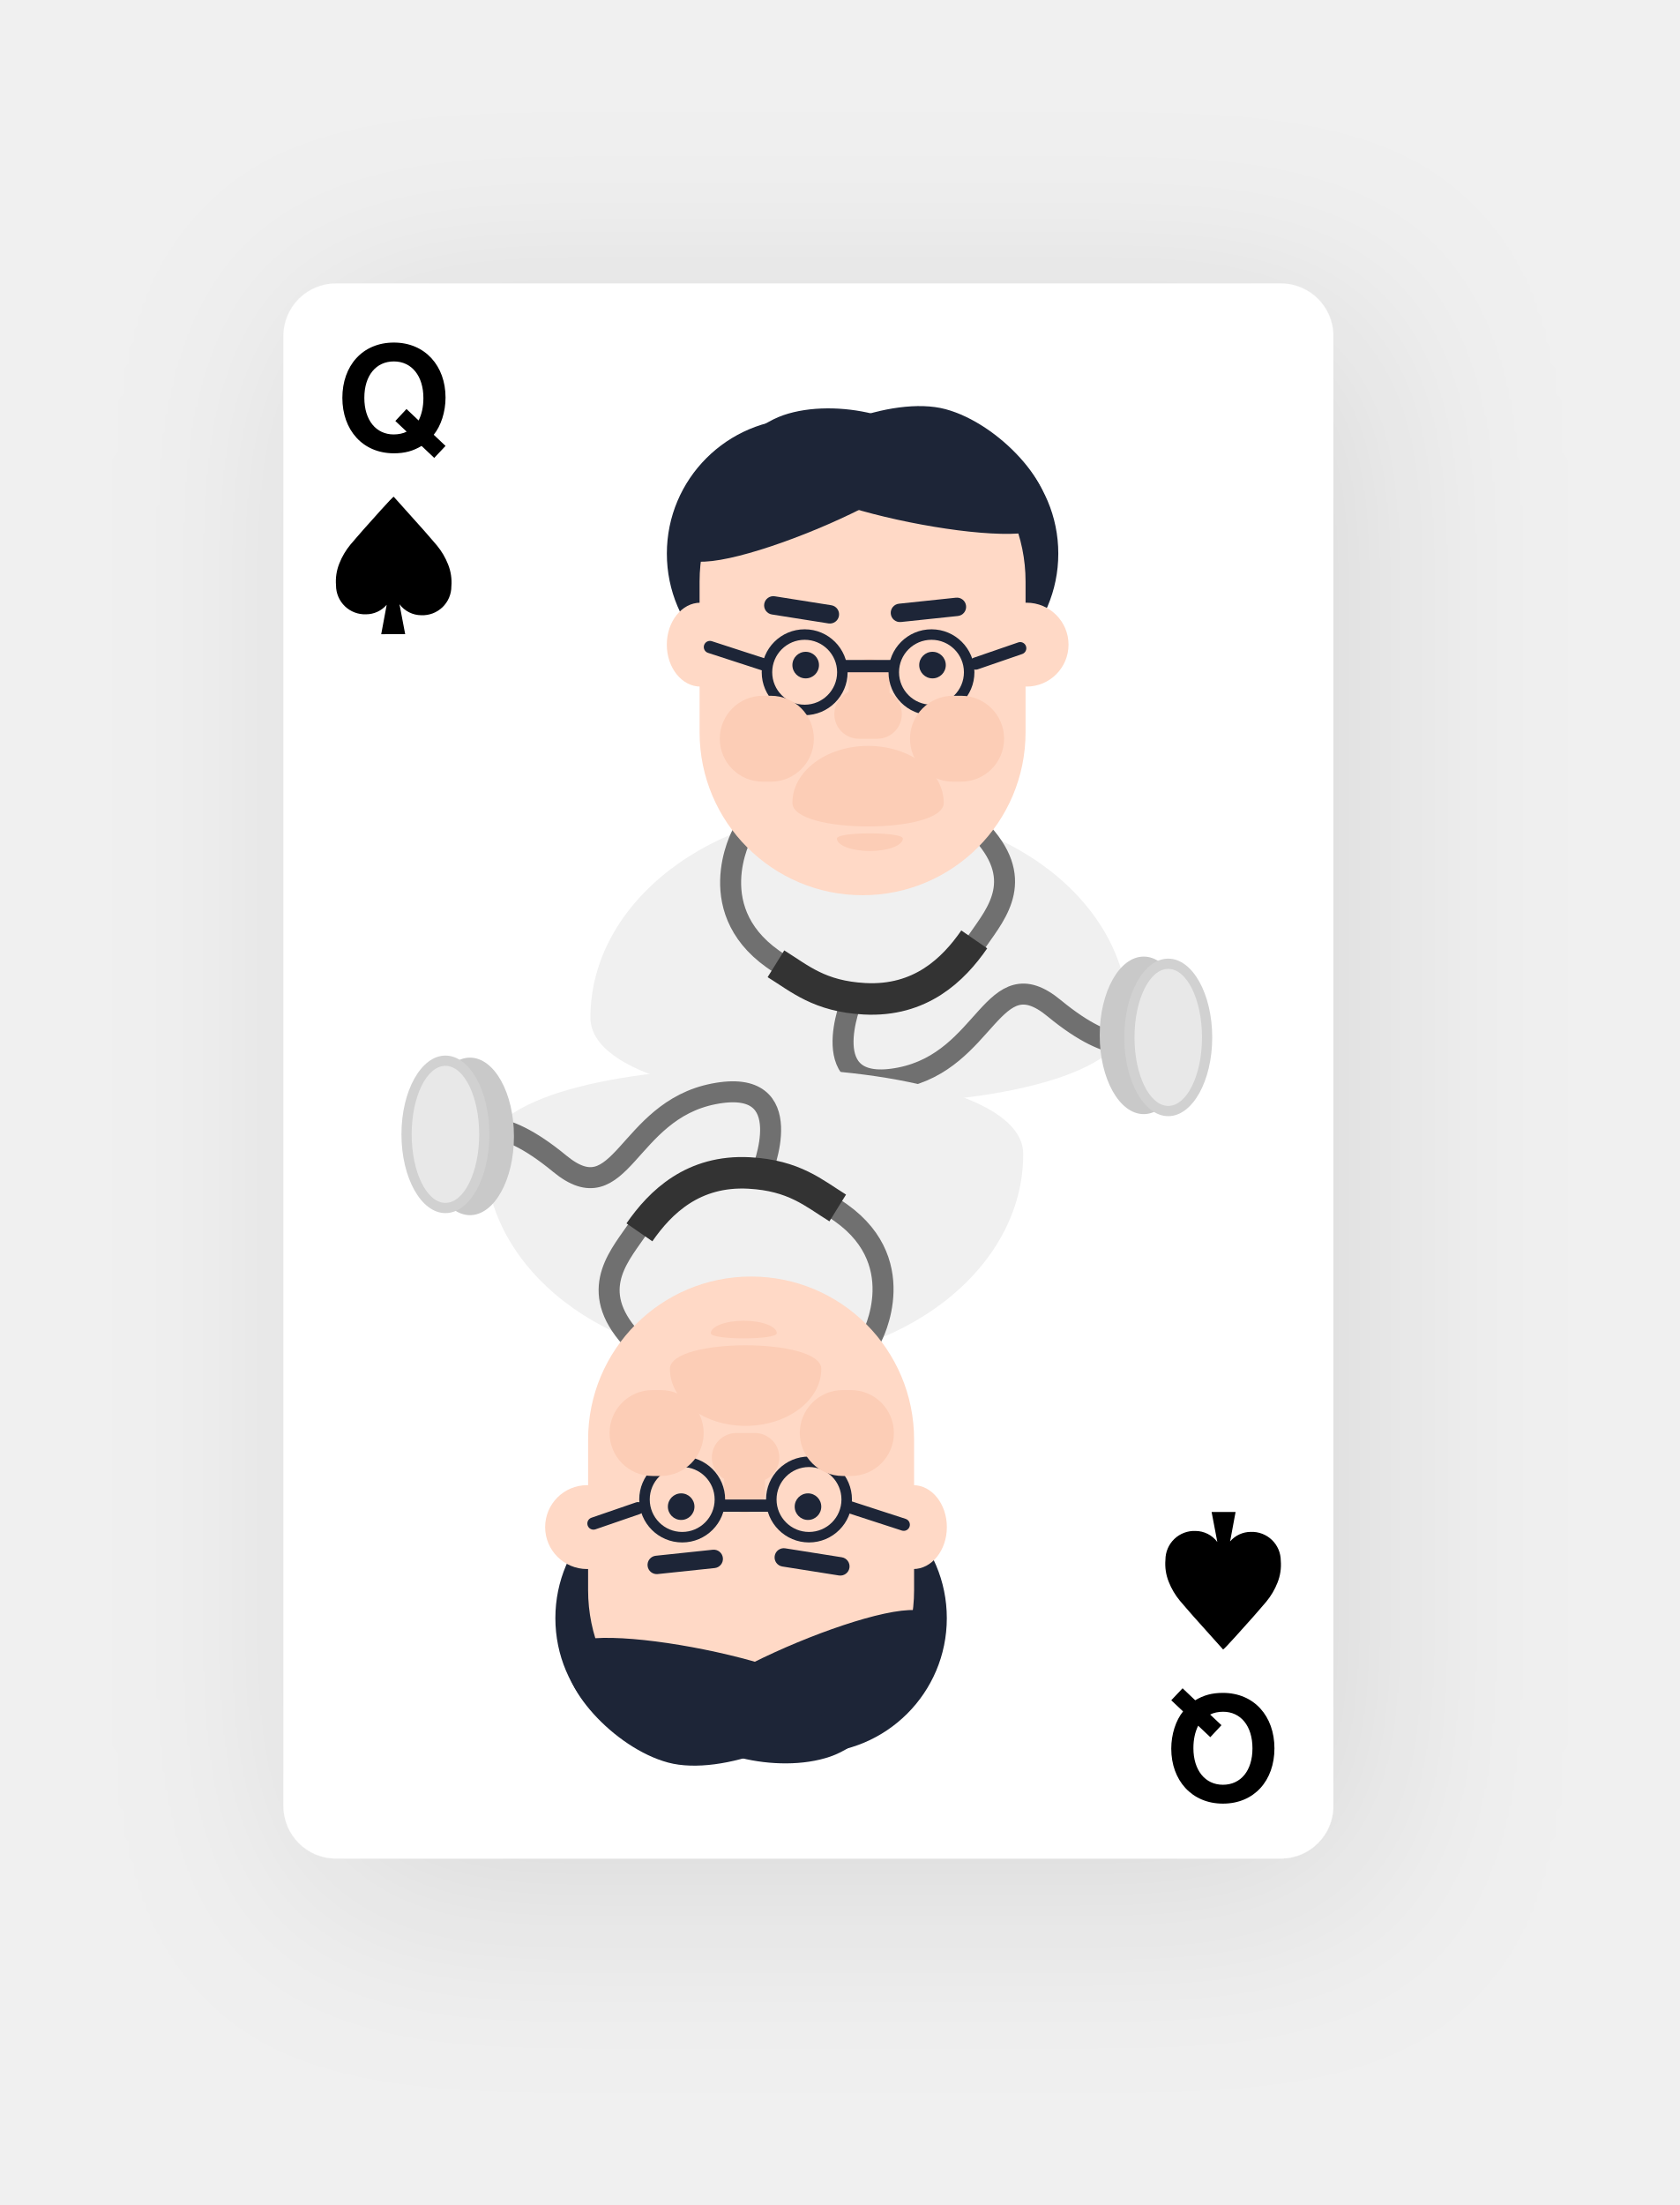
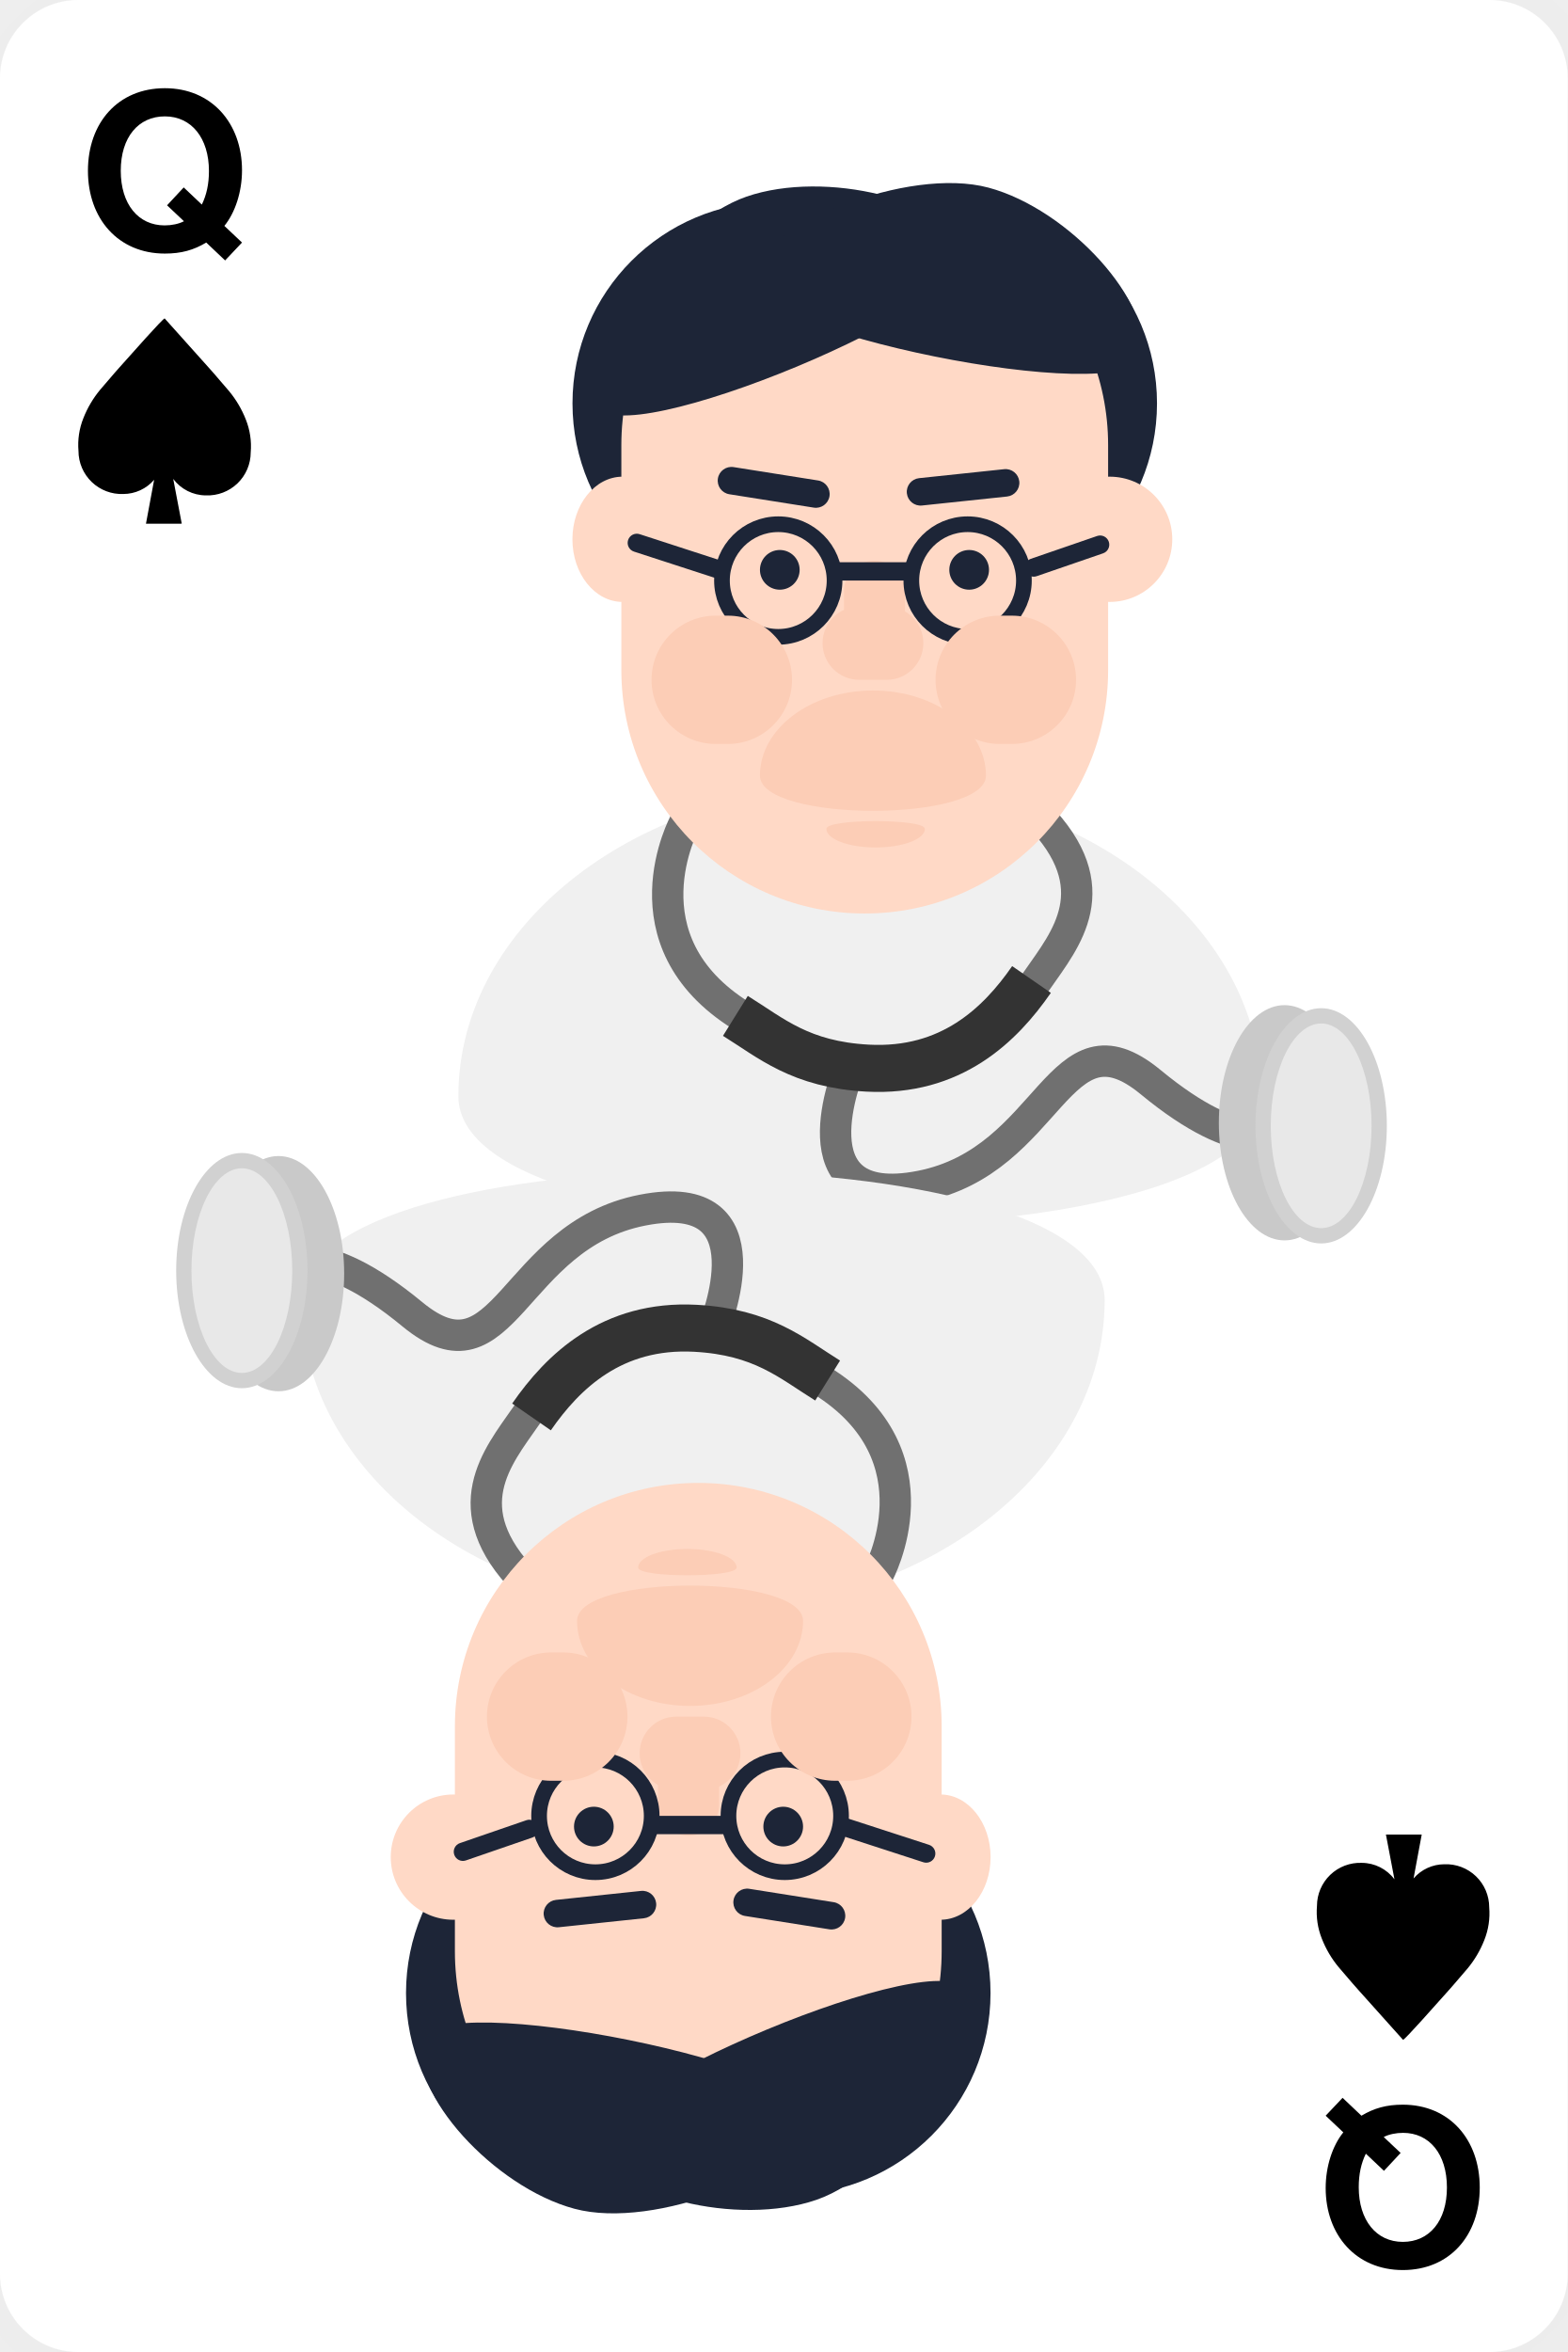
- <svg xmlns="http://www.w3.org/2000/svg" viewBox="0 0 160 210">
+ <svg xmlns="http://www.w3.org/2000/svg" viewBox="0 0 100 150">
  <defs>
    <style>
      .cls-1 {
        fill: #fff;
      }

      .cls-2 {
        font-size: 14px;
        font-family: HelveticaNeue-Bold, Helvetica Neue;
        font-weight: 700;
      }

      .cls-3 {
        fill: #f0f0f0;
      }

      .cls-14, .cls-4, .cls-5, .cls-9 {
        fill: none;
      }

      .cls-4 {
        stroke: #707070;
        stroke-width: 2px;
      }

      .cls-5 {
        stroke: #333;
        stroke-width: 3px;
      }

      .cls-6 {
        fill: #1d2537;
      }

      .cls-7 {
        fill: #ffd9c6;
      }

      .cls-8 {
        fill: #fccdb6;
      }

      .cls-9 {
        stroke: #1d2537;
      }

      .cls-10 {
        fill: #c9c9c9;
      }

      .cls-11 {
        fill: #d1d1d1;
      }

      .cls-12 {
        fill: #e8e8e8;
      }

      .cls-13 {
        stroke: none;
      }

      .cls-15 {
        filter: url(#Rectangle_1);
      }
    </style>
-     <filter id="Rectangle_1" x="0" y="0" width="160" height="210" filterUnits="userSpaceOnUse">
+     <filter id="Rectangle_1" x="0" y="0" width="100" height="150" filterUnits="userSpaceOnUse">
      <feOffset dx="3" dy="3" input="SourceAlpha" />
      <feGaussianBlur stdDeviation="10" result="blur" />
      <feFlood flood-opacity="0.102" />
      <feComposite operator="in" in2="blur" />
      <feComposite in="SourceGraphic" />
    </filter>
  </defs>
  <g id="Group_155" data-name="Group 155" transform="translate(-662 -570)">
    <g id="Group_151" data-name="Group 151" transform="translate(55 347)">
      <g id="Group_7" data-name="Group 7">
        <g id="Symbol_5_288" data-name="Symbol 5 – 288" transform="translate(494 6)">
          <g class="cls-15" transform="matrix(1, 0, 0, 1, 113, 217)">
-             <rect id="Rectangle_1-2" data-name="Rectangle 1" class="cls-1" width="100" height="150" rx="5" transform="translate(27 27)" />
+             <rect id="Rectangle_1-2" data-name="Rectangle 1" class="cls-1" width="100" height="150" rx="5" />
          </g>
        </g>
-         <g id="Group_5" data-name="Group 5" transform="translate(0 -3)">
+         <g id="Group_5" data-name="Group 5" transform="translate(-27 -30)">
          <text id="Q" class="cls-2" transform="translate(639 269)">
            <tspan x="0" y="0">Q</tspan>
          </text>
          <g id="Symbol_4_137" data-name="Symbol 4 – 137" transform="translate(116.711 -90)">
            <path id="Union_4" data-name="Union 4" d="M4.311,13.067l.521-2.8a2.6,2.6,0,0,1-1.966.906A2.752,2.752,0,0,1,.006,8.426a4.587,4.587,0,0,1,.313-2.09A6.639,6.639,0,0,1,1.386,4.527c.344-.388.79-.935,1.257-1.453.753-.836,2.744-3.1,2.863-3.1h0a.005.005,0,0,1,0,.005C5.63.112,7.6,2.318,8.357,3.161c.467.518.913,1.065,1.257,1.453a6.642,6.642,0,0,1,1.067,1.809,4.587,4.587,0,0,1,.312,2.09,2.752,2.752,0,0,1-2.86,2.749,2.612,2.612,0,0,1-2.083-1.05l.544,2.854ZM5.5,8.8l0-.033,0,.033Z" transform="translate(522.289 363.332)" />
          </g>
        </g>
-         <g id="Group_6" data-name="Group 6" transform="translate(1368 653.399) rotate(180)">
+         <g id="Group_6" data-name="Group 6" transform="translate(1341 626.399) rotate(180)">
          <text id="Q-2" data-name="Q" class="cls-2" transform="translate(639 269)">
            <tspan x="0" y="0">Q</tspan>
          </text>
          <g id="Symbol_4_138" data-name="Symbol 4 – 138" transform="translate(116.711 -90)">
            <path id="Union_4-2" data-name="Union 4" d="M4.311,13.067l.521-2.8a2.6,2.6,0,0,1-1.966.906A2.752,2.752,0,0,1,.006,8.426a4.587,4.587,0,0,1,.313-2.09A6.639,6.639,0,0,1,1.386,4.527c.344-.388.79-.935,1.257-1.453.753-.836,2.744-3.1,2.863-3.1h0a.005.005,0,0,1,0,.005C5.63.112,7.6,2.318,8.357,3.161c.467.518.913,1.065,1.257,1.453a6.642,6.642,0,0,1,1.067,1.809,4.587,4.587,0,0,1,.312,2.09,2.752,2.752,0,0,1-2.86,2.749,2.612,2.612,0,0,1-2.083-1.05l.544,2.854ZM5.5,8.8l0-.033,0,.033Z" transform="translate(522.289 363.332)" />
          </g>
        </g>
      </g>
    </g>
-     <g id="Group_152" data-name="Group 152" transform="translate(452 525)">
+     <g id="Group_152" data-name="Group 152" transform="translate(425 498)">
      <g id="Group_87" data-name="Group 87">
        <g id="Group_85" data-name="Group 85" transform="translate(-286.762 66.775)">
          <path id="Path_27" data-name="Path 27" class="cls-3" d="M51.238,8.218c0,10.957-11.47,19.839-25.619,19.839S0,19.174,0,8.218,51.238-2.739,51.238,8.218Z" transform="translate(604.238 83.356) rotate(180)" />
          <path id="Path_28" data-name="Path 28" class="cls-4" d="M3333.635,444.065s-4.115,7.535,3.612,12.339c2.288,1.422,4.141,3.1,8.436,3.332,5.322.284,8.451-2.76,10.454-5.654,1.757-2.539,4.606-5.827,0-10.528" transform="translate(-2766.187 -386.391)" />
          <path id="Path_30" data-name="Path 30" class="cls-4" d="M3389.4,524.79s-3.827,9.155,4.548,7.516,8.766-11.515,14.677-6.641,8.045,3.073,8.045,3.073" transform="translate(-2811.465 -451.426)" />
          <path id="Path_29" data-name="Path 29" class="cls-5" d="M3356.7,499.915c2.287,1.422,4.141,3.1,8.436,3.333,5.321.284,8.451-2.76,10.453-5.654" transform="translate(-2786.029 -429.902)" />
          <g id="Group_72" data-name="Group 72" transform="translate(558.845 13.758)">
            <rect id="Rectangle_20" data-name="Rectangle 20" class="cls-6" width="37.285" height="25.716" rx="12.858" transform="translate(1.435 4.333)" />
            <rect id="Rectangle_7" data-name="Rectangle 7" class="cls-7" width="31.05" height="45.393" rx="15.525" transform="translate(4.552 4.333)" />
            <ellipse id="Ellipse_6" data-name="Ellipse 6" class="cls-7" cx="3.199" cy="3.994" rx="3.199" ry="3.994" transform="translate(1.431 21.867)" />
            <circle id="Ellipse_7" data-name="Ellipse 7" class="cls-7" cx="3.994" cy="3.994" r="3.994" transform="translate(31.706 21.867)" />
            <rect id="Rectangle_21" data-name="Rectangle 21" class="cls-8" width="7.208" height="3.896" rx="1.948" transform="translate(18.75 34.433) rotate(-90)" />
            <path id="Path_23" data-name="Path 23" class="cls-6" d="M25.431,1.944c0,3.472-7.946,9.478-13.27,9.478S0,7,0,3.526,25.431-1.528,25.431,1.944Z" transform="matrix(-0.946, 0.326, -0.326, -0.946, 27.764, 10.847)" />
            <path id="Path_24" data-name="Path 24" class="cls-6" d="M25.431,1.944c0,3.472-7.946,9.478-13.27,9.478S0,7,0,3.526,25.431-1.528,25.431,1.944Z" transform="translate(36.765 17.615) rotate(-165)" />
            <g id="Ellipse_13" data-name="Ellipse 13" class="cls-9" transform="translate(10.47 24.4)">
              <circle class="cls-13" cx="4.091" cy="4.091" r="4.091" />
              <circle class="cls-14" cx="4.091" cy="4.091" r="3.591" />
            </g>
            <rect id="Rectangle_17" data-name="Rectangle 17" class="cls-6" width="7.208" height="1.753" rx="0.877" transform="translate(10.847 21.119) rotate(9)" />
            <rect id="Rectangle_23" data-name="Rectangle 23" class="cls-6" width="6.624" height="1.169" rx="0.584" transform="matrix(0.951, 0.309, -0.309, 0.951, 5.163, 25.353)" />
            <rect id="Rectangle_24" data-name="Rectangle 24" class="cls-6" width="5.65" height="1.169" rx="0.584" transform="translate(30.111 27.299) rotate(-19)" />
            <rect id="Rectangle_25" data-name="Rectangle 25" class="cls-6" width="5.455" height="1.169" rx="0.584" transform="translate(17.874 27.322)" />
            <circle id="Ellipse_14" data-name="Ellipse 14" class="cls-6" cx="1.266" cy="1.266" r="1.266" transform="translate(13.393 26.543)" />
            <g id="Ellipse_13-2" data-name="Ellipse 13" class="cls-9" transform="translate(22.549 24.4)">
              <circle class="cls-13" cx="4.091" cy="4.091" r="4.091" />
              <circle class="cls-14" cx="4.091" cy="4.091" r="3.591" />
            </g>
            <rect id="Rectangle_17-2" data-name="Rectangle 17" class="cls-6" width="7.208" height="1.753" rx="0.877" transform="matrix(0.995, -0.105, 0.105, 0.995, 22.672, 22.054)" />
            <circle id="Ellipse_14-2" data-name="Ellipse 14" class="cls-6" cx="1.266" cy="1.266" r="1.266" transform="translate(25.472 26.543)" />
            <rect id="Rectangle_22" data-name="Rectangle 22" class="cls-8" width="6.429" height="4.676" rx="2.338" transform="translate(17.387 30.147)" />
            <rect id="Rectangle_29" data-name="Rectangle 29" class="cls-8" width="8.962" height="8.182" rx="4.091" transform="translate(6.477 30.731)" />
            <rect id="Rectangle_30" data-name="Rectangle 30" class="cls-8" width="8.962" height="8.182" rx="4.091" transform="translate(24.595 30.731)" />
            <path id="Path_25" data-name="Path 25" class="cls-8" d="M7.208,0c3.981,0,7.208,2.429,7.208,5.426S0,8.422,0,5.426,3.227,0,7.208,0Z" transform="translate(13.393 35.504)" />
            <path id="Path_26" data-name="Path 26" class="cls-8" d="M3.141,0C4.876,0,6.283.532,6.283,1.188S0,1.845,0,1.188,1.406,0,3.141,0Z" transform="translate(23.913 45.515) rotate(180)" />
          </g>
          <ellipse id="Ellipse_17" data-name="Ellipse 17" class="cls-10" cx="4.189" cy="7.501" rx="4.189" ry="7.501" transform="translate(601.51 69.329)" />
          <ellipse id="Ellipse_15" data-name="Ellipse 15" class="cls-11" cx="4.189" cy="7.501" rx="4.189" ry="7.501" transform="translate(603.848 69.524)" />
          <ellipse id="Ellipse_16" data-name="Ellipse 16" class="cls-12" cx="3.215" cy="6.526" rx="3.215" ry="6.526" transform="translate(604.822 70.498)" />
        </g>
        <g id="Group_90" data-name="Group 90" transform="translate(860.464 230.058) rotate(180)">
          <path id="Path_27-2" data-name="Path 27" class="cls-3" d="M51.238,8.218c0,10.957-11.47,19.839-25.619,19.839S0,19.174,0,8.218,51.238-2.739,51.238,8.218Z" transform="translate(604.238 83.356) rotate(180)" />
          <path id="Path_28-2" data-name="Path 28" class="cls-4" d="M3333.635,444.065s-4.115,7.535,3.612,12.339c2.288,1.422,4.141,3.1,8.436,3.332,5.322.284,8.451-2.76,10.454-5.654,1.757-2.539,4.606-5.827,0-10.528" transform="translate(-2766.187 -386.391)" />
          <path id="Path_30-2" data-name="Path 30" class="cls-4" d="M3389.4,524.79s-3.827,9.155,4.548,7.516,8.766-11.515,14.677-6.641,8.045,3.073,8.045,3.073" transform="translate(-2811.465 -451.426)" />
          <path id="Path_29-2" data-name="Path 29" class="cls-5" d="M3356.7,499.915c2.287,1.422,4.141,3.1,8.436,3.333,5.321.284,8.451-2.76,10.453-5.654" transform="translate(-2786.029 -429.902)" />
          <g id="Group_72-2" data-name="Group 72" transform="translate(558.845 13.758)">
            <rect id="Rectangle_20-2" data-name="Rectangle 20" class="cls-6" width="37.285" height="25.716" rx="12.858" transform="translate(1.435 4.333)" />
            <rect id="Rectangle_7-2" data-name="Rectangle 7" class="cls-7" width="31.05" height="45.393" rx="15.525" transform="translate(4.552 4.333)" />
            <ellipse id="Ellipse_6-2" data-name="Ellipse 6" class="cls-7" cx="3.199" cy="3.994" rx="3.199" ry="3.994" transform="translate(1.431 21.867)" />
            <circle id="Ellipse_7-2" data-name="Ellipse 7" class="cls-7" cx="3.994" cy="3.994" r="3.994" transform="translate(31.706 21.867)" />
            <rect id="Rectangle_21-2" data-name="Rectangle 21" class="cls-8" width="7.208" height="3.896" rx="1.948" transform="translate(18.75 34.433) rotate(-90)" />
            <path id="Path_23-2" data-name="Path 23" class="cls-6" d="M25.431,1.944c0,3.472-7.946,9.478-13.27,9.478S0,7,0,3.526,25.431-1.528,25.431,1.944Z" transform="matrix(-0.946, 0.326, -0.326, -0.946, 27.764, 10.847)" />
            <path id="Path_24-2" data-name="Path 24" class="cls-6" d="M25.431,1.944c0,3.472-7.946,9.478-13.27,9.478S0,7,0,3.526,25.431-1.528,25.431,1.944Z" transform="translate(36.765 17.615) rotate(-165)" />
            <g id="Ellipse_13-3" data-name="Ellipse 13" class="cls-9" transform="translate(10.47 24.4)">
              <circle class="cls-13" cx="4.091" cy="4.091" r="4.091" />
              <circle class="cls-14" cx="4.091" cy="4.091" r="3.591" />
            </g>
            <rect id="Rectangle_17-3" data-name="Rectangle 17" class="cls-6" width="7.208" height="1.753" rx="0.877" transform="translate(10.847 21.119) rotate(9)" />
            <rect id="Rectangle_23-2" data-name="Rectangle 23" class="cls-6" width="6.624" height="1.169" rx="0.584" transform="matrix(0.951, 0.309, -0.309, 0.951, 5.163, 25.353)" />
            <rect id="Rectangle_24-2" data-name="Rectangle 24" class="cls-6" width="5.65" height="1.169" rx="0.584" transform="translate(30.111 27.299) rotate(-19)" />
            <rect id="Rectangle_25-2" data-name="Rectangle 25" class="cls-6" width="5.455" height="1.169" rx="0.584" transform="translate(17.874 27.322)" />
            <circle id="Ellipse_14-3" data-name="Ellipse 14" class="cls-6" cx="1.266" cy="1.266" r="1.266" transform="translate(13.393 26.543)" />
            <g id="Ellipse_13-4" data-name="Ellipse 13" class="cls-9" transform="translate(22.549 24.4)">
              <circle class="cls-13" cx="4.091" cy="4.091" r="4.091" />
              <circle class="cls-14" cx="4.091" cy="4.091" r="3.591" />
            </g>
            <rect id="Rectangle_17-4" data-name="Rectangle 17" class="cls-6" width="7.208" height="1.753" rx="0.877" transform="matrix(0.995, -0.105, 0.105, 0.995, 22.672, 22.054)" />
            <circle id="Ellipse_14-4" data-name="Ellipse 14" class="cls-6" cx="1.266" cy="1.266" r="1.266" transform="translate(25.472 26.543)" />
            <rect id="Rectangle_22-2" data-name="Rectangle 22" class="cls-8" width="6.429" height="4.676" rx="2.338" transform="translate(17.387 30.147)" />
            <rect id="Rectangle_29-2" data-name="Rectangle 29" class="cls-8" width="8.962" height="8.182" rx="4.091" transform="translate(6.477 30.731)" />
            <rect id="Rectangle_30-2" data-name="Rectangle 30" class="cls-8" width="8.962" height="8.182" rx="4.091" transform="translate(24.595 30.731)" />
            <path id="Path_25-2" data-name="Path 25" class="cls-8" d="M7.208,0c3.981,0,7.208,2.429,7.208,5.426S0,8.422,0,5.426,3.227,0,7.208,0Z" transform="translate(13.393 35.504)" />
            <path id="Path_26-2" data-name="Path 26" class="cls-8" d="M3.141,0C4.876,0,6.283.532,6.283,1.188S0,1.845,0,1.188,1.406,0,3.141,0Z" transform="translate(23.913 45.515) rotate(180)" />
          </g>
          <ellipse id="Ellipse_17-2" data-name="Ellipse 17" class="cls-10" cx="4.189" cy="7.501" rx="4.189" ry="7.501" transform="translate(601.51 69.329)" />
          <ellipse id="Ellipse_15-2" data-name="Ellipse 15" class="cls-11" cx="4.189" cy="7.501" rx="4.189" ry="7.501" transform="translate(603.848 69.524)" />
          <ellipse id="Ellipse_16-2" data-name="Ellipse 16" class="cls-12" cx="3.215" cy="6.526" rx="3.215" ry="6.526" transform="translate(604.822 70.498)" />
        </g>
      </g>
    </g>
  </g>
</svg>
